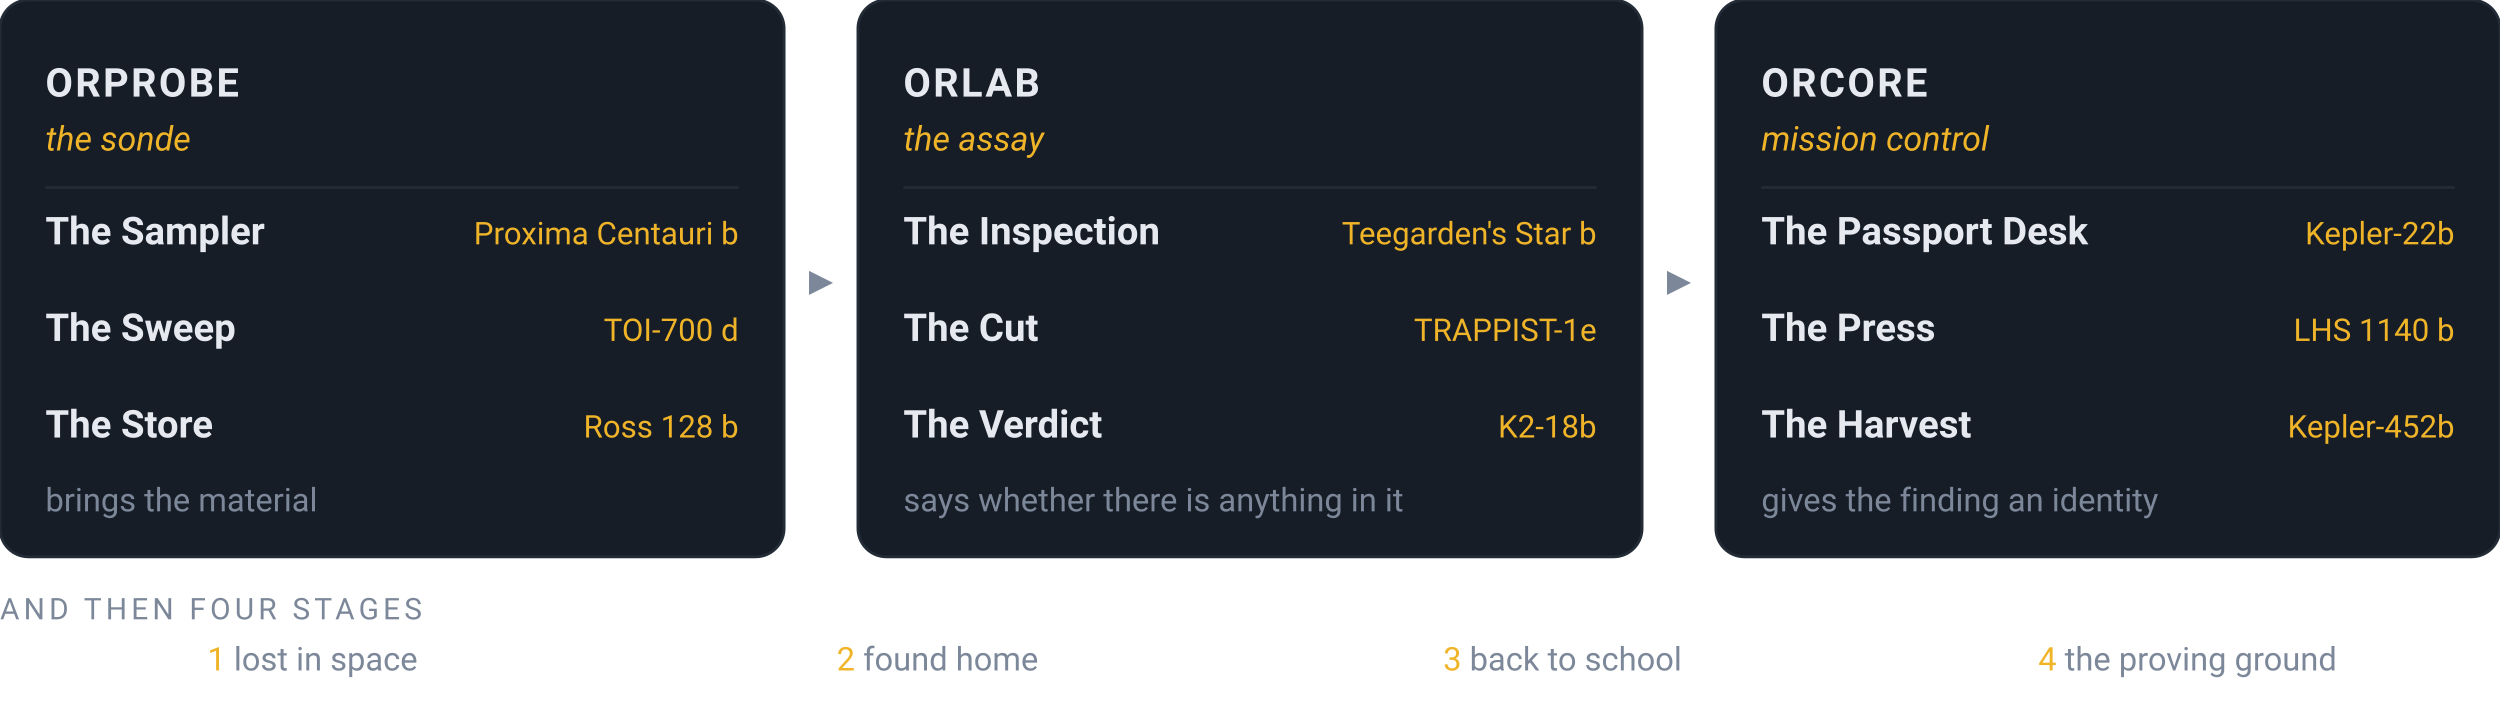
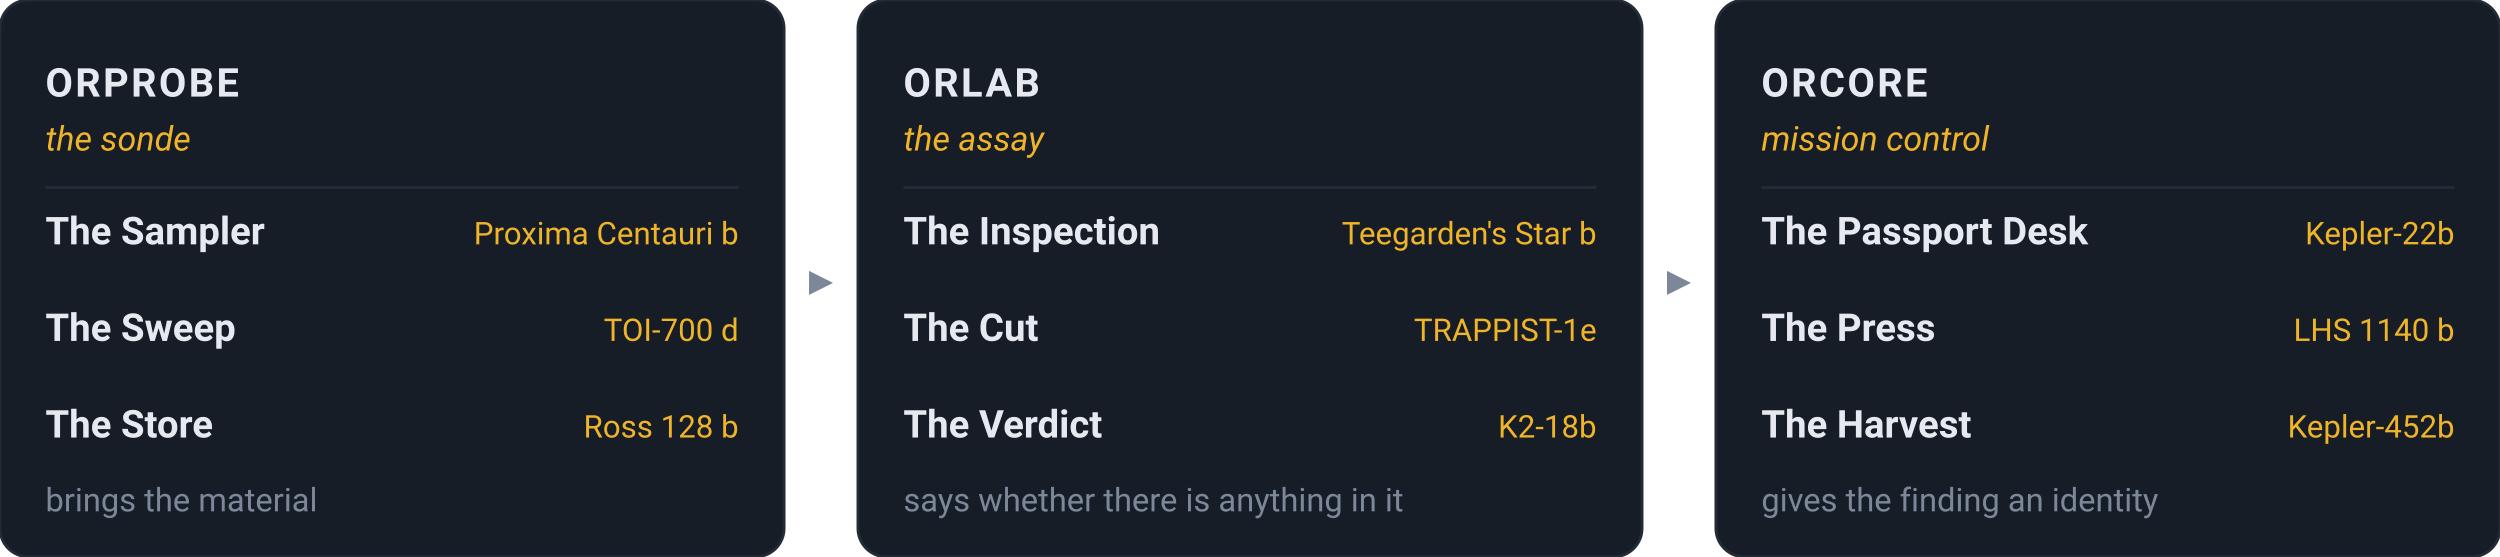
- <svg xmlns="http://www.w3.org/2000/svg" width="880" height="254" viewBox="0 0 880 254" role="img" aria-label="The chain: ORPROBE then ORLAB then ORCORE. Then four stages: lost in space, found home, back to school, the proving ground.">
+ <svg xmlns="http://www.w3.org/2000/svg" width="880" height="196" viewBox="0 0 880 196" role="img" aria-label="The chain: The Sampler, then The Sweep, then The Store. The Inspection, then The Cut, then The Verdict. The Passport Desk, then The Press, then The Harvest.">
  <style>text{font-family:-apple-system,BlinkMacSystemFont,'Segoe UI',Roboto,Helvetica,Arial,sans-serif}</style>
  <g transform="translate(0,0)">
    <rect width="276" height="196" rx="10" fill="#161d27" stroke="#222b36" />
    <text x="16" y="34" font-size="14" font-weight="700" letter-spacing="0.06em" fill="#e6eaf0">ORPROBE</text>
    <text x="16" y="53" font-size="12" font-style="italic" fill="#f0b429">the sonde</text>
    <line x1="16" y1="66" x2="260" y2="66" stroke="#222b36" />
    <text x="16" y="86" font-size="13.5" font-weight="600" fill="#e6eaf0">The Sampler</text>
    <text x="260" y="86" text-anchor="end" font-size="11" fill="#f0b429">Proxima Centauri b</text>
    <text x="16" y="120" font-size="13.5" font-weight="600" fill="#e6eaf0">The Sweep</text>
    <text x="260" y="120" text-anchor="end" font-size="11" fill="#f0b429">TOI-700 d</text>
    <text x="16" y="154" font-size="13.5" font-weight="600" fill="#e6eaf0">The Store</text>
    <text x="260" y="154" text-anchor="end" font-size="11" fill="#f0b429">Ross 128 b</text>
    <text x="16" y="180" font-size="11.5" fill="#7c8899">brings the material</text>
  </g>
  <text x="289" y="104" text-anchor="middle" font-size="17" fill="#7c8899">▸</text>
  <g transform="translate(302,0)">
    <rect width="276" height="196" rx="10" fill="#161d27" stroke="#222b36" />
    <text x="16" y="34" font-size="14" font-weight="700" letter-spacing="0.06em" fill="#e6eaf0">ORLAB</text>
    <text x="16" y="53" font-size="12" font-style="italic" fill="#f0b429">the assay</text>
    <line x1="16" y1="66" x2="260" y2="66" stroke="#222b36" />
    <text x="16" y="86" font-size="13.5" font-weight="600" fill="#e6eaf0">The Inspection</text>
    <text x="260" y="86" text-anchor="end" font-size="11" fill="#f0b429">Teegarden's Star b</text>
    <text x="16" y="120" font-size="13.5" font-weight="600" fill="#e6eaf0">The Cut</text>
    <text x="260" y="120" text-anchor="end" font-size="11" fill="#f0b429">TRAPPIST-1e</text>
    <text x="16" y="154" font-size="13.5" font-weight="600" fill="#e6eaf0">The Verdict</text>
    <text x="260" y="154" text-anchor="end" font-size="11" fill="#f0b429">K2-18b</text>
    <text x="16" y="180" font-size="11.5" fill="#7c8899">says whether there is anything in it</text>
  </g>
  <text x="591" y="104" text-anchor="middle" font-size="17" fill="#7c8899">▸</text>
  <g transform="translate(604,0)">
    <rect width="276" height="196" rx="10" fill="#161d27" stroke="#222b36" />
    <text x="16" y="34" font-size="14" font-weight="700" letter-spacing="0.06em" fill="#e6eaf0">ORCORE</text>
    <text x="16" y="53" font-size="12" font-style="italic" fill="#f0b429">mission control</text>
    <line x1="16" y1="66" x2="260" y2="66" stroke="#222b36" />
    <text x="16" y="86" font-size="13.5" font-weight="600" fill="#e6eaf0">The Passport Desk</text>
    <text x="260" y="86" text-anchor="end" font-size="11" fill="#f0b429">Kepler-22b</text>
    <text x="16" y="120" font-size="13.5" font-weight="600" fill="#e6eaf0">The Press</text>
    <text x="260" y="120" text-anchor="end" font-size="11" fill="#f0b429">LHS 1140 b</text>
    <text x="16" y="154" font-size="13.5" font-weight="600" fill="#e6eaf0">The Harvest</text>
    <text x="260" y="154" text-anchor="end" font-size="11" fill="#f0b429">Kepler-452b</text>
    <text x="16" y="180" font-size="11.5" fill="#7c8899">gives the finding an identity</text>
  </g>
-   <text x="0" y="218" font-size="10.5" letter-spacing="0.14em" fill="#7c8899">AND THEN FOUR STAGES</text>
-   <text x="110" y="236" text-anchor="middle" font-size="11.5" fill="#7c8899">
-     <tspan fill="#f0b429">1</tspan>  lost in space</text>
-   <text x="330" y="236" text-anchor="middle" font-size="11.5" fill="#7c8899">
-     <tspan fill="#f0b429">2</tspan>  found home</text>
-   <text x="550" y="236" text-anchor="middle" font-size="11.5" fill="#7c8899">
-     <tspan fill="#f0b429">3</tspan>  back to school</text>
-   <text x="770" y="236" text-anchor="middle" font-size="11.5" fill="#7c8899">
-     <tspan fill="#f0b429">4</tspan>  the proving ground</text>
</svg>
